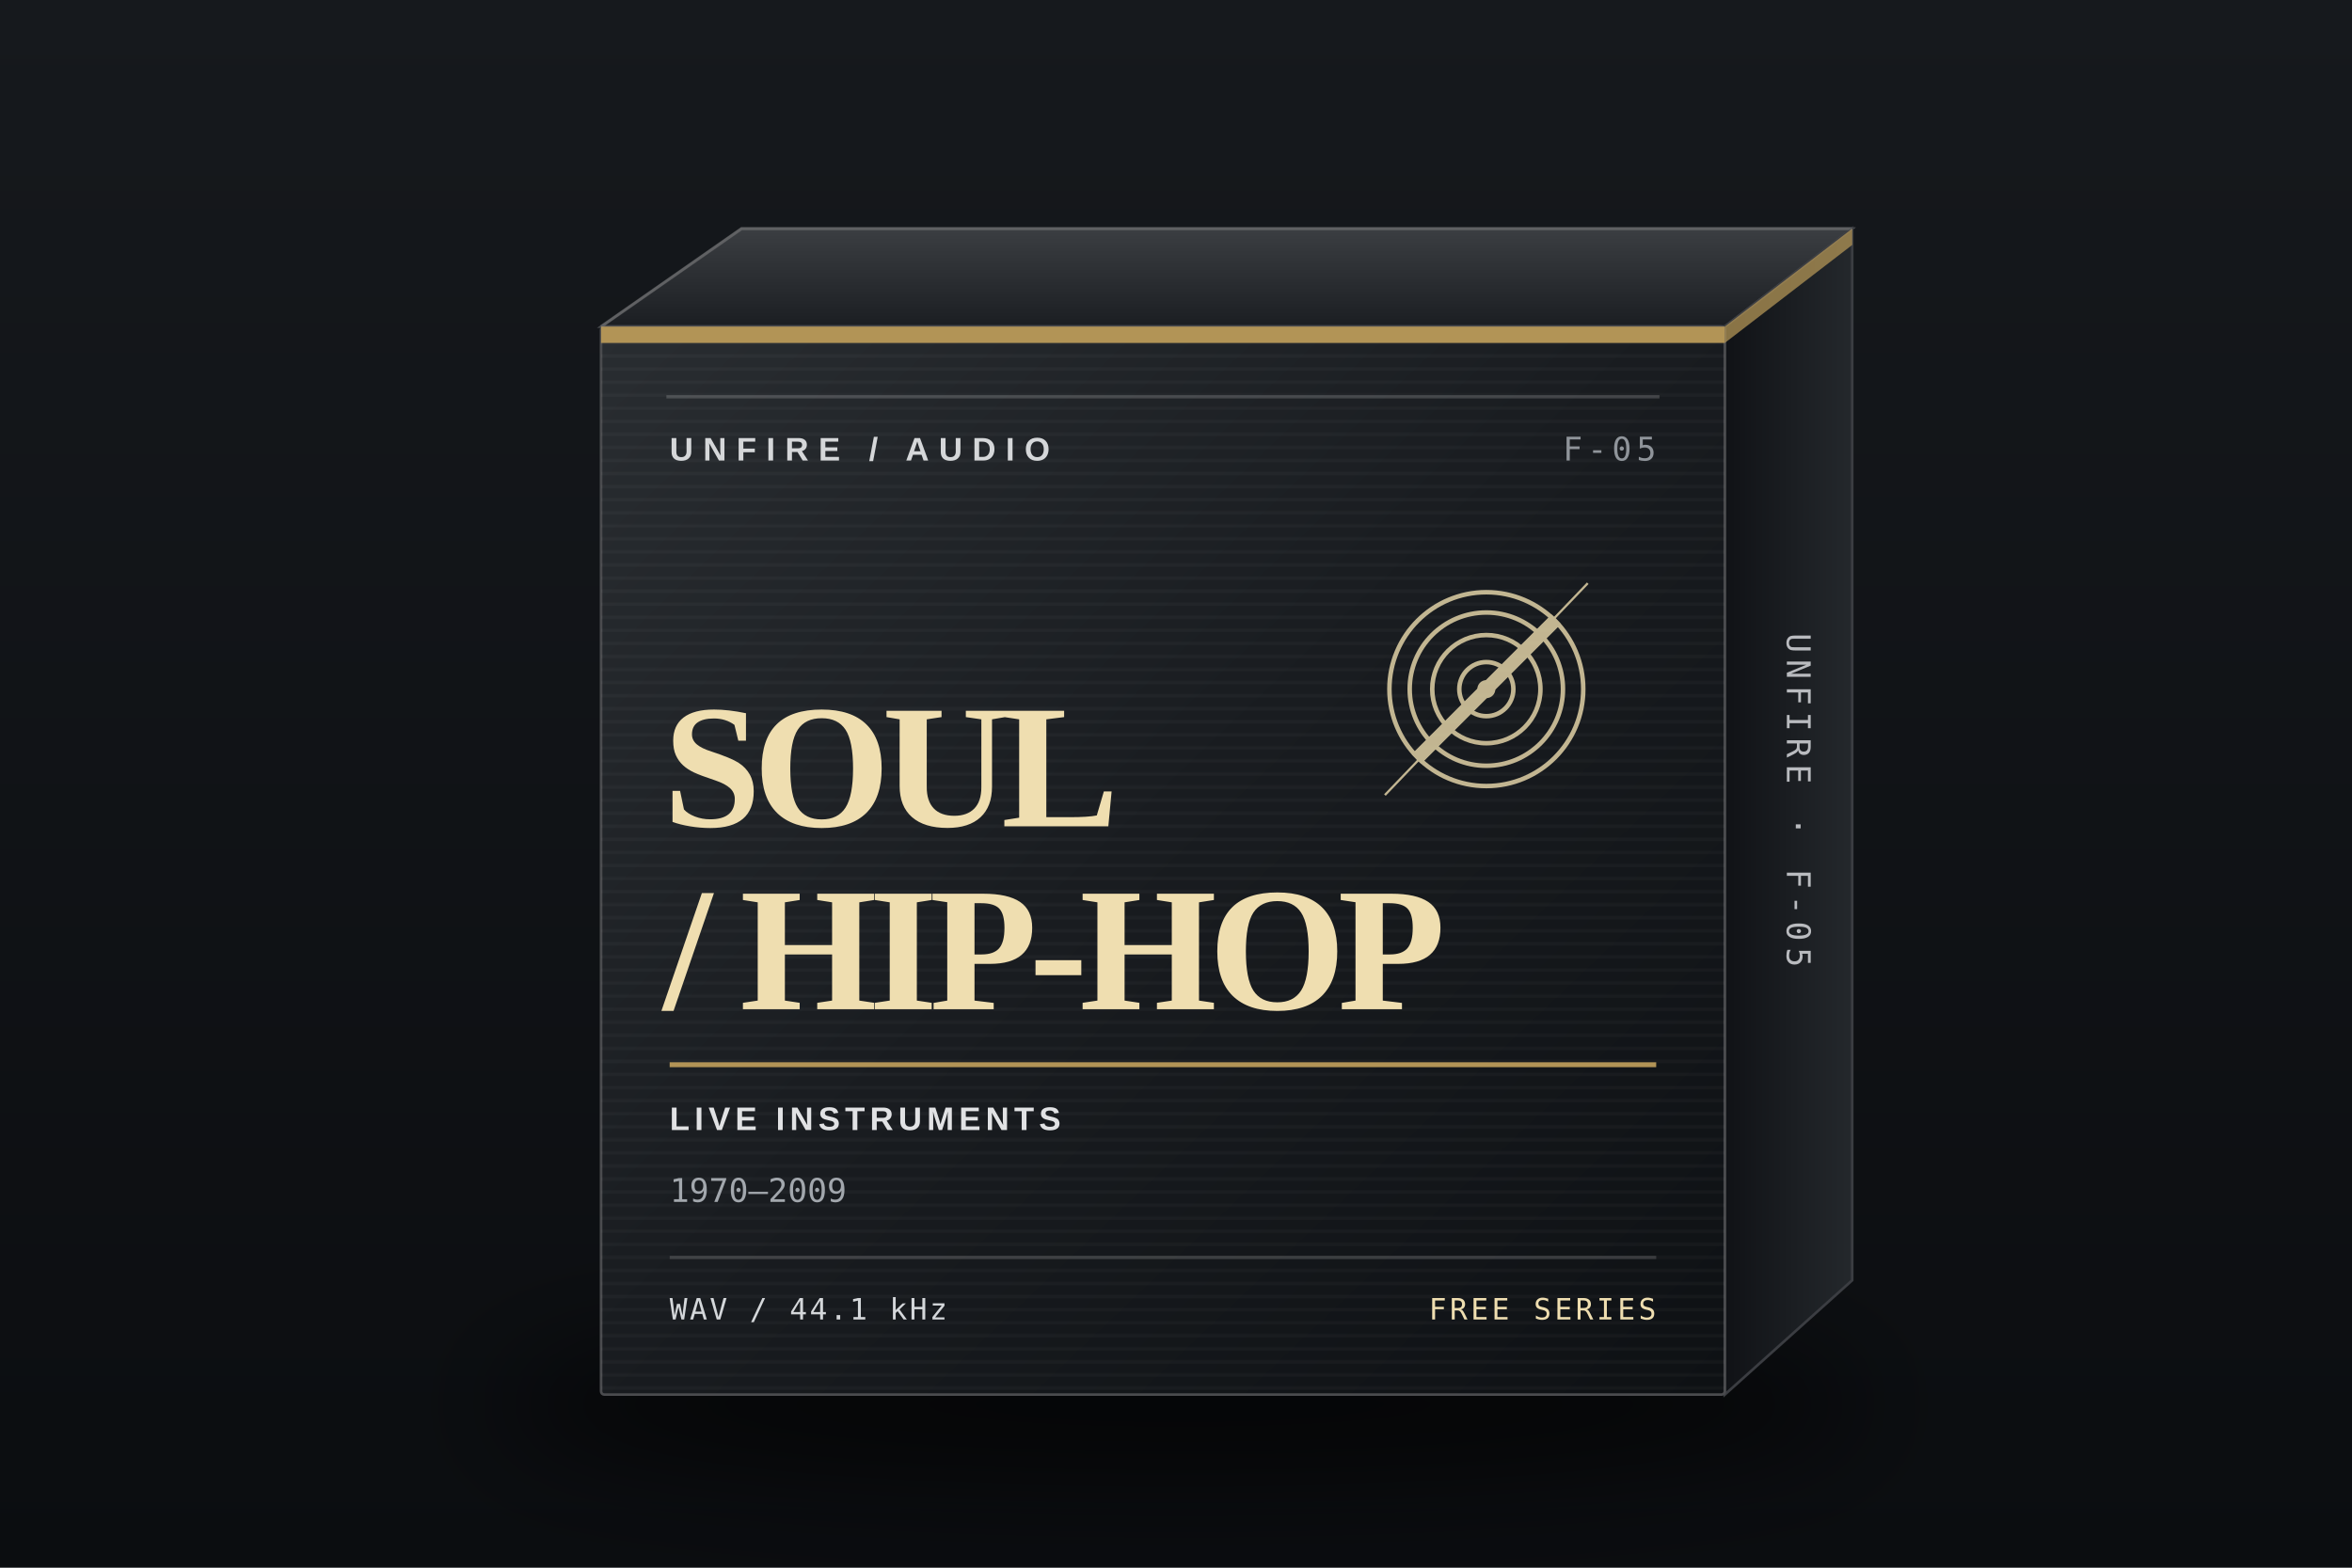
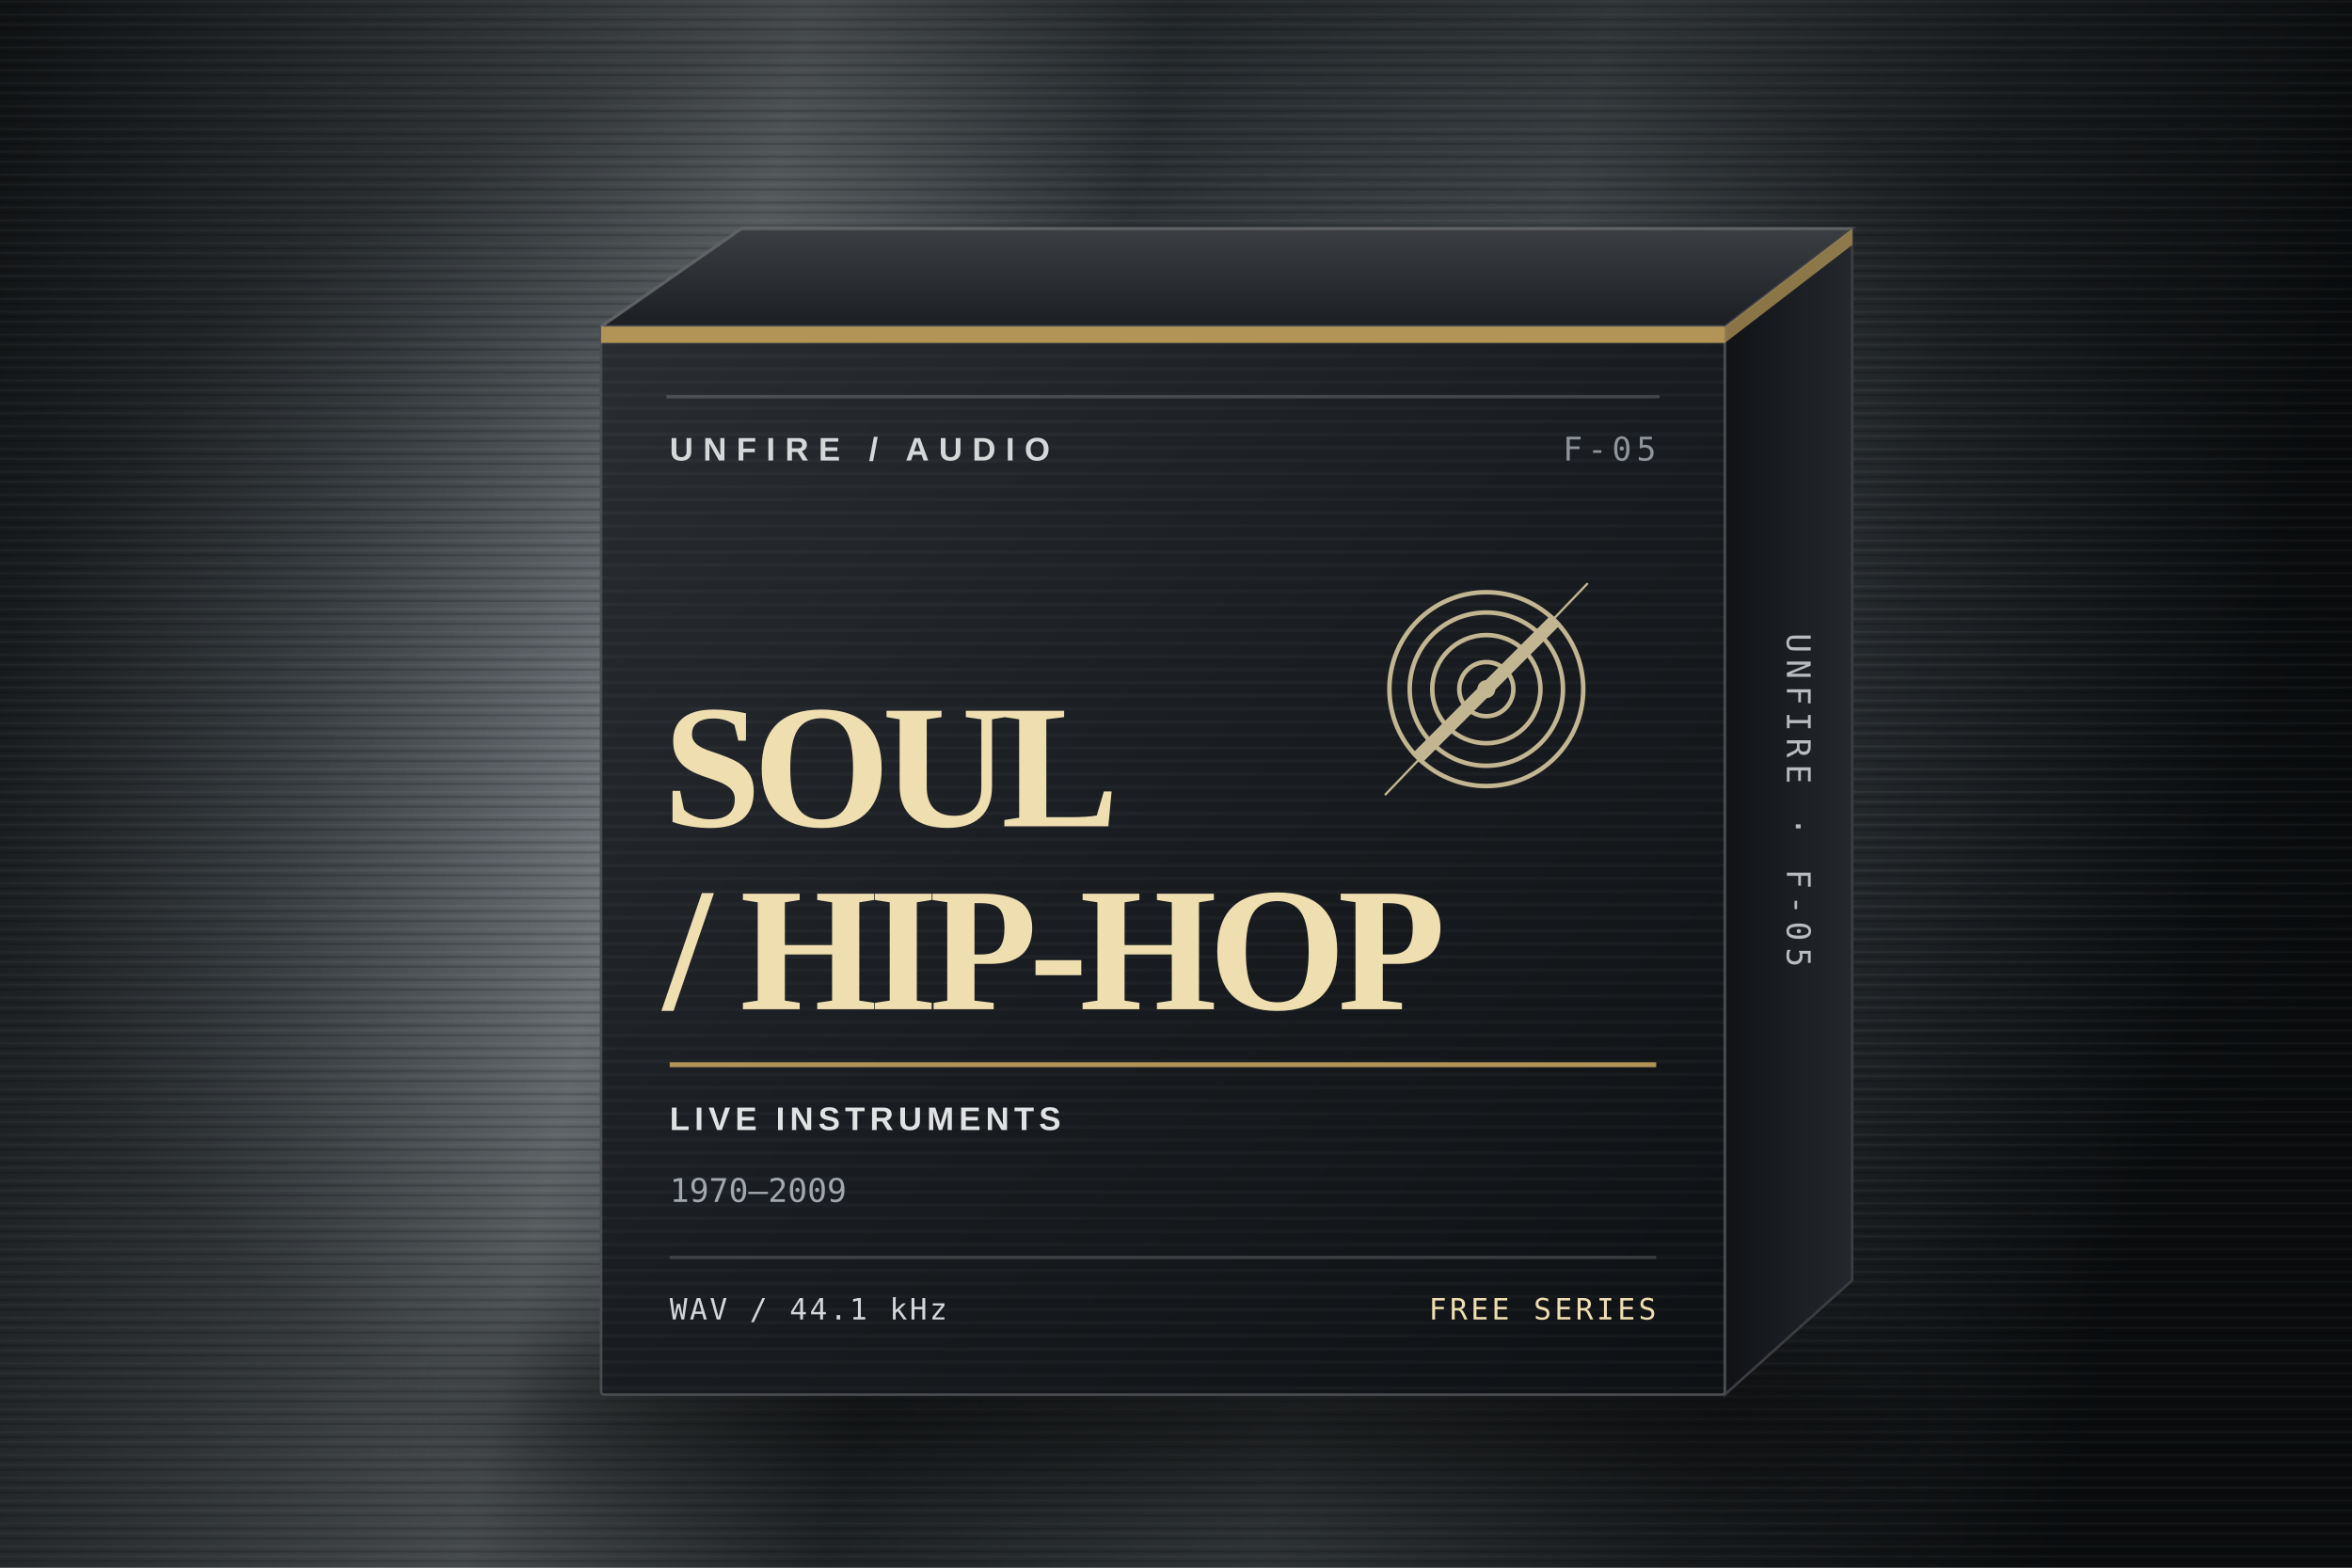
<svg xmlns="http://www.w3.org/2000/svg" width="720" height="480" viewBox="0 0 720 480" role="img" aria-labelledby="title">
  <defs>
-     <linearGradient id="bg" x2="0" y2="1">
-       <stop stop-color="#16191d" />
-       <stop offset="1" stop-color="#0b0d10" />
+     <linearGradient id="bg" x1="0" y1="0" x2="1" y2=".15">
+       <stop stop-color="#191d20" />
+       <stop offset=".20" stop-color="#4c5358" />
+       <stop offset=".34" stop-color="#777e82" />
+       <stop offset=".49" stop-color="#383f44" />
+       <stop offset=".67" stop-color="#535b60" />
+       <stop offset=".84" stop-color="#292e32" />
+       <stop offset="1" stop-color="#111518" />
    </linearGradient>
+     <pattern id="metalbrush" width="720" height="7" patternUnits="userSpaceOnUse">
+       <path d="M0 .5H720M0 4.5H720" stroke="#fff" stroke-opacity=".065" stroke-width=".6" />
+       <path d="M0 2H720M0 6H720" stroke="#000" stroke-opacity=".15" stroke-width=".7" />
+     </pattern>
+     <radialGradient id="vignette">
+       <stop offset=".38" stop-color="#000" stop-opacity="0" />
+       <stop offset="1" stop-color="#000" stop-opacity=".42" />
+     </radialGradient>
    <linearGradient id="front" x1="0" y1="0" x2="1" y2="1">
      <stop stop-color="#292d31" />
      <stop offset=".48" stop-color="#191c20" />
      <stop offset="1" stop-color="#0e1114" />
    </linearGradient>
    <linearGradient id="side" x2="1" y2="0">
      <stop stop-color="#101216" />
      <stop offset="1" stop-color="#24282c" />
    </linearGradient>
    <linearGradient id="top" x2="0" y2="1">
      <stop stop-color="#3b3e42" />
      <stop offset="1" stop-color="#1b1e22" />
    </linearGradient>
    <filter id="shadow" x="-.5" y="-.5" width="2" height="2">
      <feGaussianBlur stdDeviation="18" />
    </filter>
    <pattern id="grain" width="4" height="4" patternUnits="userSpaceOnUse">
      <path d="M0 1H4" stroke="#fff" stroke-opacity=".028" />
    </pattern>
    <clipPath id="f">
      <path d="M184 100H528V427H184Z" />
    </clipPath>
  </defs>
  <rect width="720" height="480" fill="url(#bg)" />
+   <rect width="720" height="480" fill="url(#metalbrush)" />
+   <rect width="720" height="480" fill="url(#vignette)" />
  <ellipse cx="361" cy="430" rx="212" ry="25" fill="#000" opacity=".65" filter="url(#shadow)" />
  <path d="M184 100L227 70H567L528 100Z" fill="url(#top)" stroke="#4b4d50" stroke-width=".8" />
  <path d="M528 100L567 70V392L528 427Z" fill="url(#side)" stroke="#3b3d42" stroke-width=".8" />
  <rect x="184" y="100" width="344" height="327" rx="1" fill="url(#front)" stroke="#4a4b4e" stroke-width=".8" />
  <g clip-path="url(#f)">
    <rect x="184" y="100" width="344" height="327" fill="url(#grain)" />
    <rect x="184" y="100" width="344" height="5" fill="#b29456" />
    <rect x="204" y="121" width="304" height="1" fill="#ffffff" opacity=".17" />
    <text x="205" y="141" fill="#d5d7d9" font-family="Helvetica Neue,Arial,sans-serif" font-size="10" font-weight="700" letter-spacing="3">UNFIRE / AUDIO</text>
    <text x="507" y="141" text-anchor="end" fill="#8f949a" font-family="Menlo,monospace" font-size="10" letter-spacing="1.5">F-05</text>
    <g transform="translate(455 211) scale(.69)" color="#efdeb0" opacity=".79">
      <g fill="none" stroke="currentColor" stroke-width="2">
        <circle r="43" />
        <circle r="34" />
        <circle r="24" />
        <circle r="12" />
        <circle r="3" fill="currentColor" />
        <path d="M-31 31L31-31" stroke-width="6" />
        <path d="M-45 47L45-47" stroke-width="1" />
      </g>
    </g>
    <text x="203" y="253" fill="#efdeb0" font-family="Georgia, Times New Roman, serif" font-size="54" font-weight="700" letter-spacing="-2.5">SOUL</text>
    <text x="203" y="309" fill="#efdeb0" font-family="Georgia, Times New Roman, serif" font-size="54" font-weight="700" letter-spacing="-2.5">/ HIP-HOP</text>
    <path d="M205 326H507" stroke="#b29456" stroke-width="1.5" />
    <text x="205" y="346" fill="#e1e2e4" font-family="Helvetica Neue,Arial,sans-serif" font-size="10" font-weight="700" letter-spacing="1.5">LIVE INSTRUMENTS</text>
    <text x="205" y="368" fill="#a2a7ad" font-family="Menlo,monospace" font-size="10">1970—2009</text>
    <path d="M205 385H507" stroke="#ffffff" stroke-opacity=".15" />
    <text x="205" y="404" fill="#d4d7da" font-family="Menlo,monospace" font-size="9" letter-spacing=".7">WAV / 44.1 kHz</text>
    <text x="507" y="404" text-anchor="end" fill="#efdeb0" font-family="Menlo,monospace" font-size="9" letter-spacing="1">FREE SERIES</text>
  </g>
  <path d="M528 100L567 70V75L528 105Z" fill="#b29456" opacity=".75" />
  <g transform="translate(547 245) rotate(90)">
    <text text-anchor="middle" fill="#b9bbbf" font-family="Menlo,monospace" font-size="10" letter-spacing="2">UNFIRE · F-05</text>
  </g>
  <path d="M184 100L227 70H567" stroke="#a8aaac" stroke-opacity=".22" fill="none" />
</svg>
